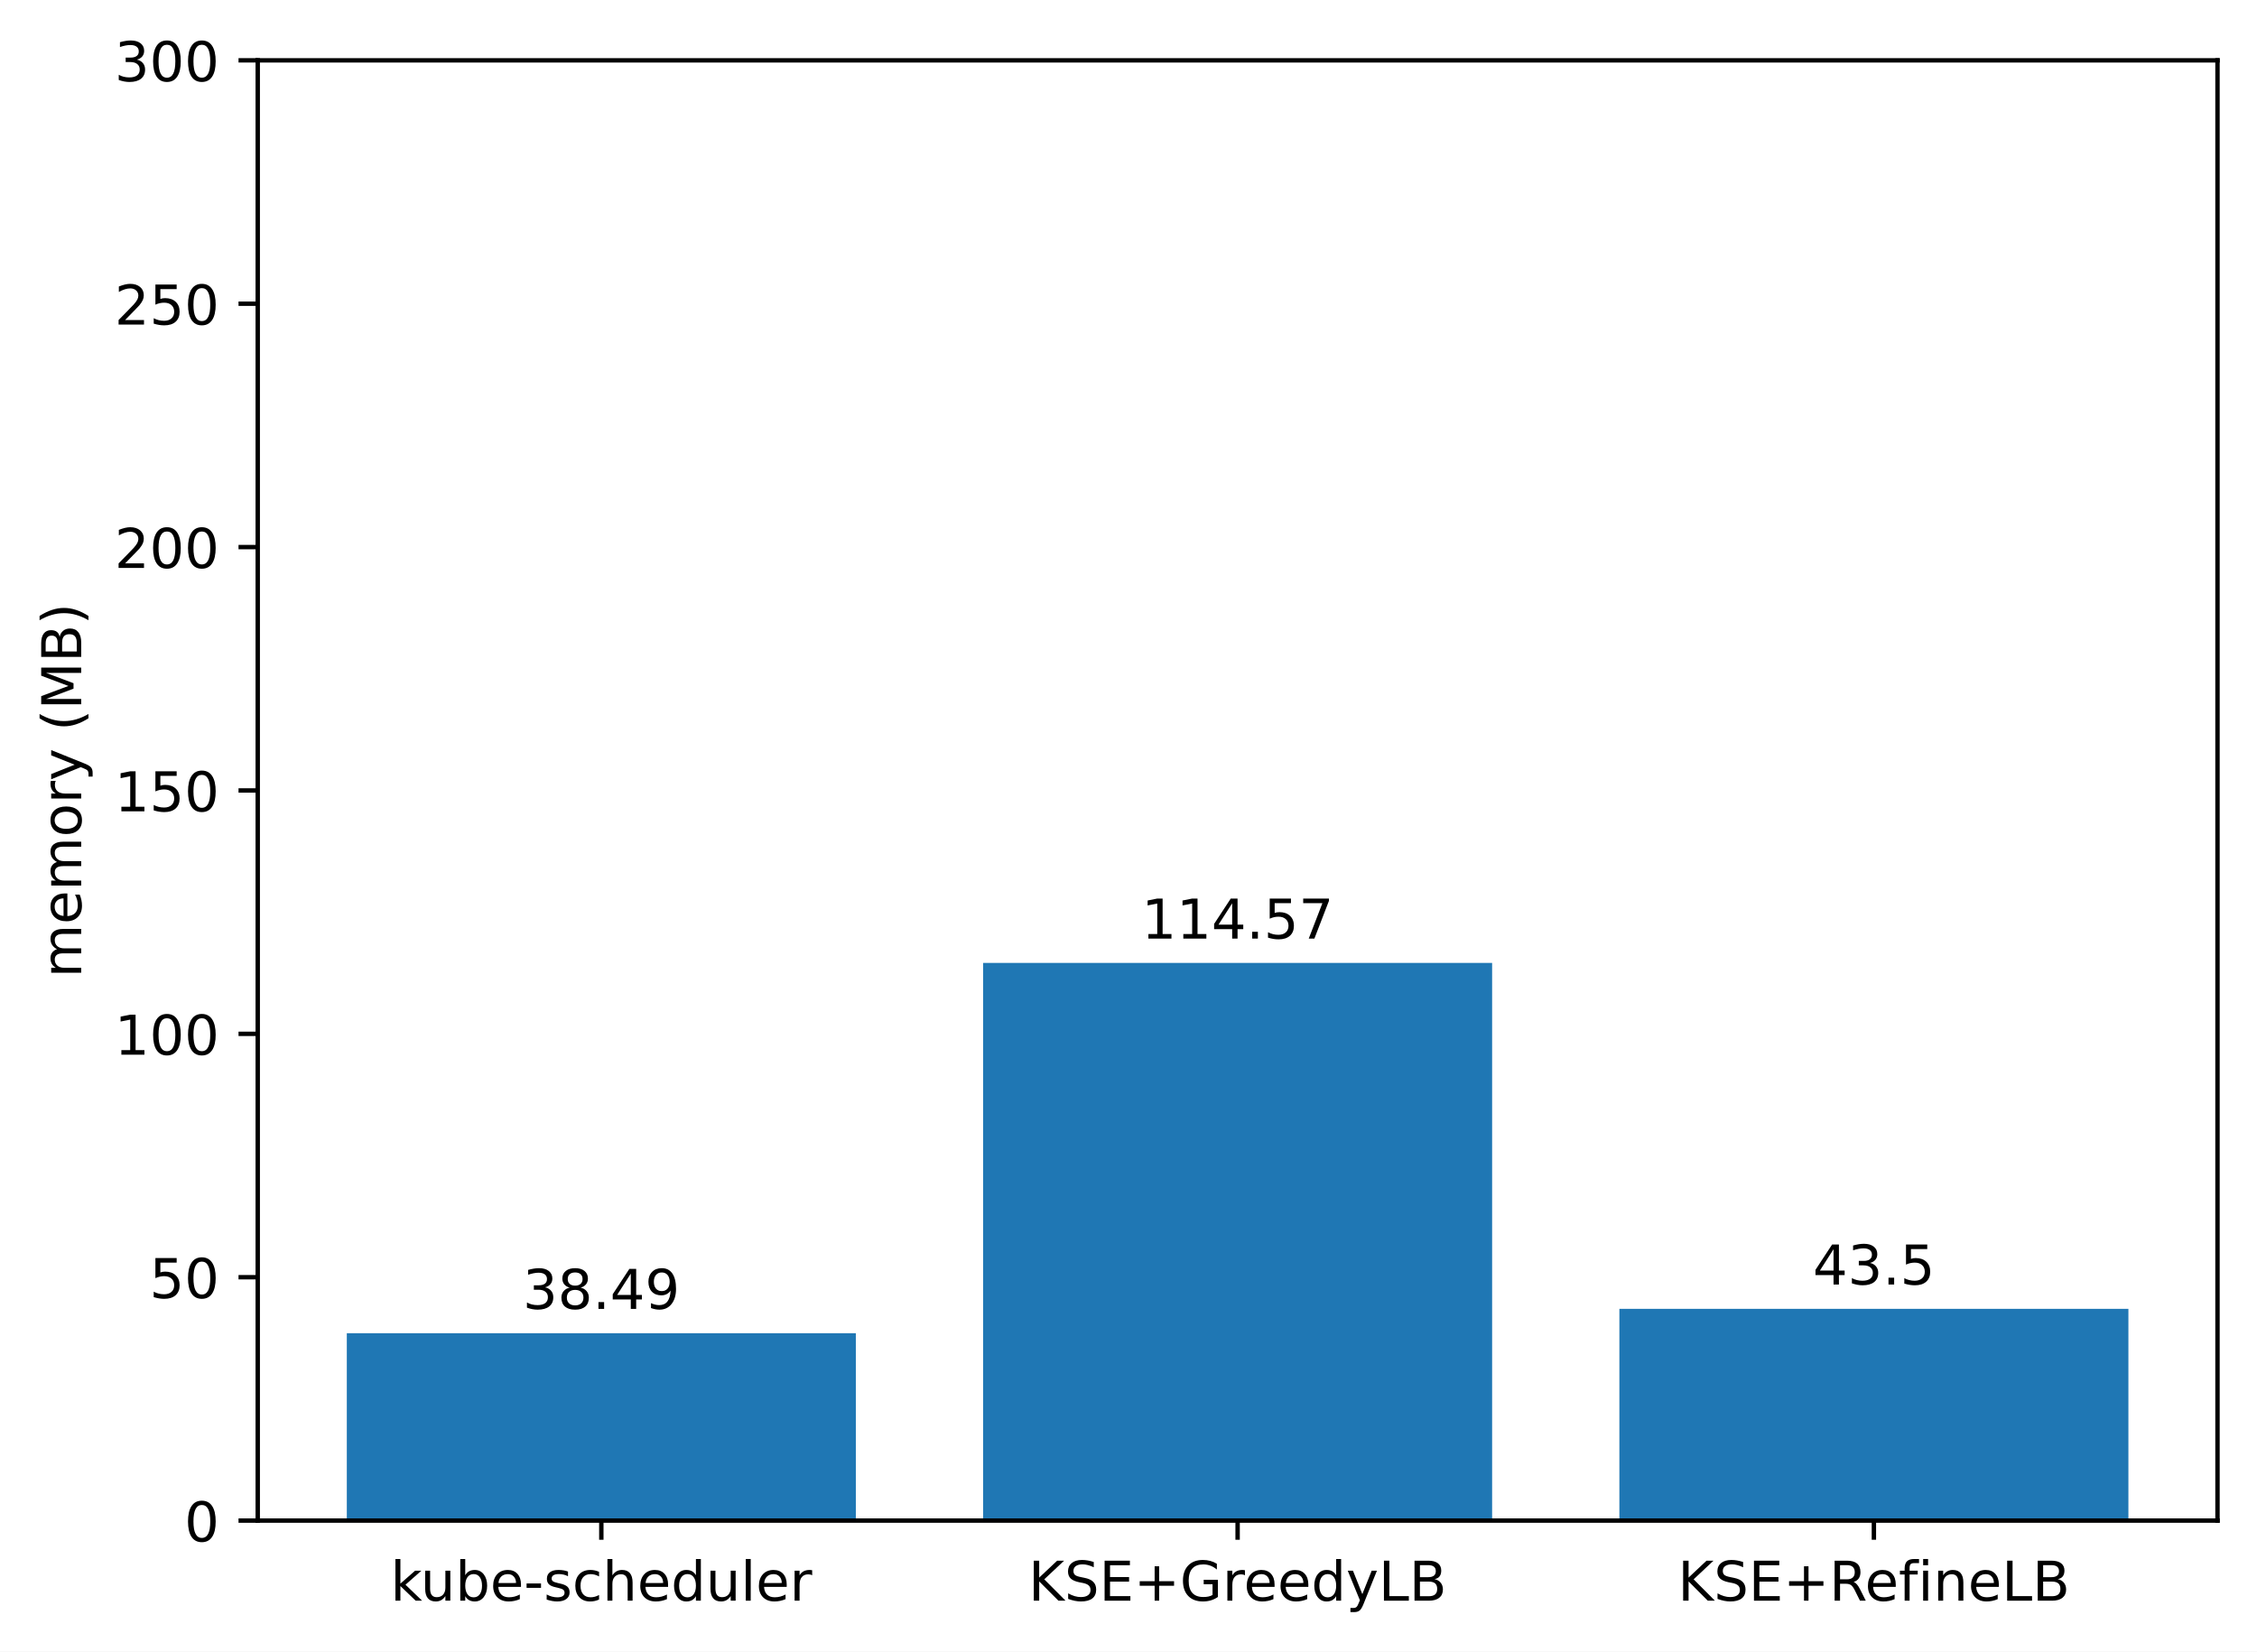
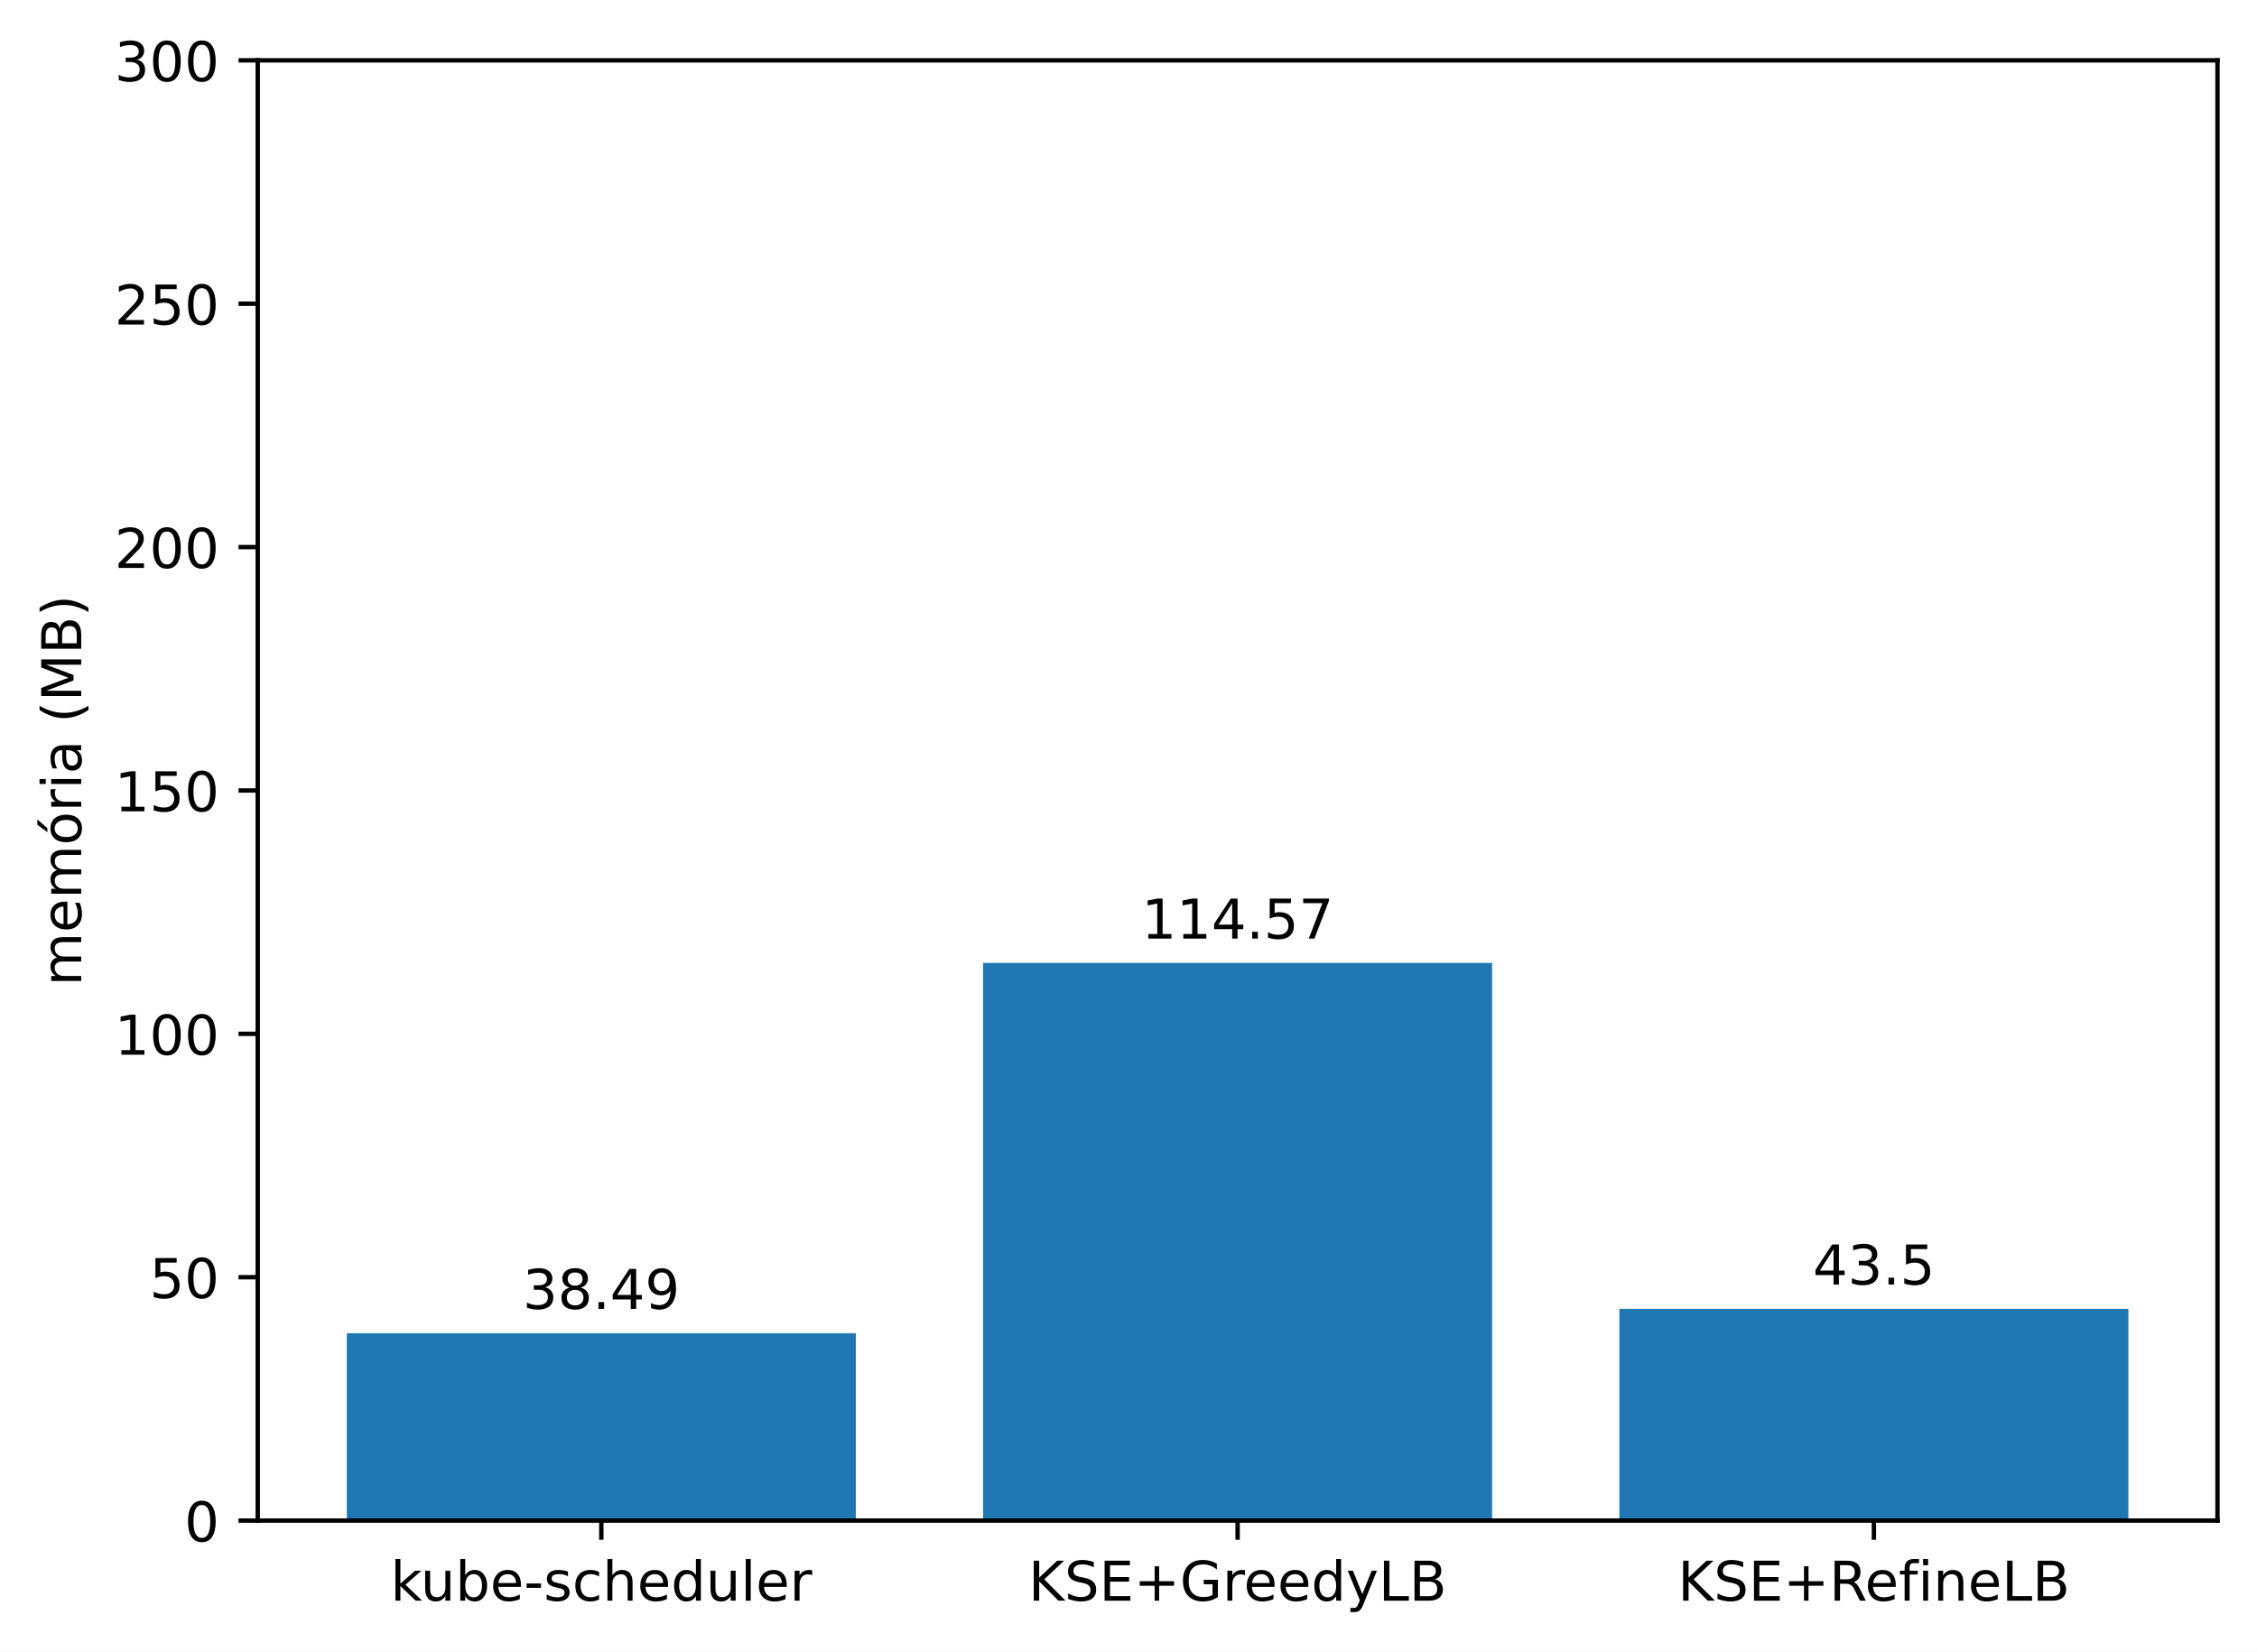
<svg xmlns="http://www.w3.org/2000/svg" xmlns:xlink="http://www.w3.org/1999/xlink" width="411.286pt" height="300.989pt" viewBox="0 0 411.286 300.989" version="1.1">
  <defs>
    <style type="text/css">*{stroke-linejoin: round; stroke-linecap: butt}</style>
  </defs>
  <g id="figure_1">
    <g id="patch_1">
      <path d="M 0 300.989  L 411.286 300.989  L 411.286 0  L 0 0  z " style="fill: #ffffff" />
    </g>
    <g id="axes_1">
      <g id="patch_2">
        <path d="M 46.966 277.111  L 404.086 277.111  L 404.086 10.999  L 46.966 10.999  z " style="fill: #ffffff" />
      </g>
      <g id="patch_3">
-         <path d="M 63.198 277.111  L 155.957 277.111  L 155.957 242.969  L 63.198 242.969  z " clip-path="url(#p6f4c4b477c)" style="fill: #1f77b4" />
+         <path d="M 63.198 277.111  L 155.957 277.111  L 155.957 242.969  L 63.198 242.969  z " clip-path="url(#p3badab9c8d)" style="fill: #1f77b4" />
      </g>
      <g id="patch_4">
-         <path d="M 179.146 277.111  L 271.905 277.111  L 271.905 175.483  L 179.146 175.483  z " clip-path="url(#p6f4c4b477c)" style="fill: #1f77b4" />
+         <path d="M 179.146 277.111  L 271.905 277.111  L 271.905 175.483  L 179.146 175.483  z " clip-path="url(#p3badab9c8d)" style="fill: #1f77b4" />
      </g>
      <g id="patch_5">
-         <path d="M 295.094 277.111  L 387.853 277.111  L 387.853 238.525  L 295.094 238.525  z " clip-path="url(#p6f4c4b477c)" style="fill: #1f77b4" />
+         <path d="M 295.094 277.111  L 387.853 277.111  L 387.853 238.525  L 295.094 238.525  z " clip-path="url(#p3badab9c8d)" style="fill: #1f77b4" />
      </g>
      <g id="matplotlib.axis_1">
        <g id="xtick_1">
          <g id="line2d_1">
            <defs>
-               <path id="m22f9c9e59e" d="M 0 0  L 0 3.5  " style="stroke: #000000; stroke-width: 0.8" />
+               <path id="mcfc24db349" d="M 0 0  L 0 3.5  " style="stroke: #000000; stroke-width: 0.8" />
            </defs>
            <g>
-               <use xlink:href="#m22f9c9e59e" x="109.578" y="277.111" style="stroke: #000000; stroke-width: 0.8" />
+               <use xlink:href="#mcfc24db349" x="109.578" y="277.111" style="stroke: #000000; stroke-width: 0.8" />
            </g>
          </g>
          <g id="text_1">
            <g transform="translate(71.15179 291.7097)scale(0.1 -0.1)">
              <defs>
                <path id="DejaVuSans-6b" d="M 581 4863  L 1159 4863  L 1159 1991  L 2875 3500  L 3609 3500  L 1753 1863  L 3688 0  L 2938 0  L 1159 1709  L 1159 0  L 581 0  L 581 4863  z " transform="scale(0.015625)" />
                <path id="DejaVuSans-75" d="M 544 1381  L 544 3500  L 1119 3500  L 1119 1403  Q 1119 906 1312 657  Q 1506 409 1894 409  Q 2359 409 2629 706  Q 2900 1003 2900 1516  L 2900 3500  L 3475 3500  L 3475 0  L 2900 0  L 2900 538  Q 2691 219 2414 64  Q 2138 -91 1772 -91  Q 1169 -91 856 284  Q 544 659 544 1381  z M 1991 3584  L 1991 3584  z " transform="scale(0.015625)" />
                <path id="DejaVuSans-62" d="M 3116 1747  Q 3116 2381 2855 2742  Q 2594 3103 2138 3103  Q 1681 3103 1420 2742  Q 1159 2381 1159 1747  Q 1159 1113 1420 752  Q 1681 391 2138 391  Q 2594 391 2855 752  Q 3116 1113 3116 1747  z M 1159 2969  Q 1341 3281 1617 3432  Q 1894 3584 2278 3584  Q 2916 3584 3314 3078  Q 3713 2572 3713 1747  Q 3713 922 3314 415  Q 2916 -91 2278 -91  Q 1894 -91 1617 61  Q 1341 213 1159 525  L 1159 0  L 581 0  L 581 4863  L 1159 4863  L 1159 2969  z " transform="scale(0.015625)" />
                <path id="DejaVuSans-65" d="M 3597 1894  L 3597 1613  L 953 1613  Q 991 1019 1311 708  Q 1631 397 2203 397  Q 2534 397 2845 478  Q 3156 559 3463 722  L 3463 178  Q 3153 47 2828 -22  Q 2503 -91 2169 -91  Q 1331 -91 842 396  Q 353 884 353 1716  Q 353 2575 817 3079  Q 1281 3584 2069 3584  Q 2775 3584 3186 3129  Q 3597 2675 3597 1894  z M 3022 2063  Q 3016 2534 2758 2815  Q 2500 3097 2075 3097  Q 1594 3097 1305 2825  Q 1016 2553 972 2059  L 3022 2063  z " transform="scale(0.015625)" />
                <path id="DejaVuSans-2d" d="M 313 2009  L 1997 2009  L 1997 1497  L 313 1497  L 313 2009  z " transform="scale(0.015625)" />
                <path id="DejaVuSans-73" d="M 2834 3397  L 2834 2853  Q 2591 2978 2328 3040  Q 2066 3103 1784 3103  Q 1356 3103 1142 2972  Q 928 2841 928 2578  Q 928 2378 1081 2264  Q 1234 2150 1697 2047  L 1894 2003  Q 2506 1872 2764 1633  Q 3022 1394 3022 966  Q 3022 478 2636 193  Q 2250 -91 1575 -91  Q 1294 -91 989 -36  Q 684 19 347 128  L 347 722  Q 666 556 975 473  Q 1284 391 1588 391  Q 1994 391 2212 530  Q 2431 669 2431 922  Q 2431 1156 2273 1281  Q 2116 1406 1581 1522  L 1381 1569  Q 847 1681 609 1914  Q 372 2147 372 2553  Q 372 3047 722 3315  Q 1072 3584 1716 3584  Q 2034 3584 2315 3537  Q 2597 3491 2834 3397  z " transform="scale(0.015625)" />
                <path id="DejaVuSans-63" d="M 3122 3366  L 3122 2828  Q 2878 2963 2633 3030  Q 2388 3097 2138 3097  Q 1578 3097 1268 2742  Q 959 2388 959 1747  Q 959 1106 1268 751  Q 1578 397 2138 397  Q 2388 397 2633 464  Q 2878 531 3122 666  L 3122 134  Q 2881 22 2623 -34  Q 2366 -91 2075 -91  Q 1284 -91 818 406  Q 353 903 353 1747  Q 353 2603 823 3093  Q 1294 3584 2113 3584  Q 2378 3584 2631 3529  Q 2884 3475 3122 3366  z " transform="scale(0.015625)" />
                <path id="DejaVuSans-68" d="M 3513 2113  L 3513 0  L 2938 0  L 2938 2094  Q 2938 2591 2744 2837  Q 2550 3084 2163 3084  Q 1697 3084 1428 2787  Q 1159 2491 1159 1978  L 1159 0  L 581 0  L 581 4863  L 1159 4863  L 1159 2956  Q 1366 3272 1645 3428  Q 1925 3584 2291 3584  Q 2894 3584 3203 3211  Q 3513 2838 3513 2113  z " transform="scale(0.015625)" />
                <path id="DejaVuSans-64" d="M 2906 2969  L 2906 4863  L 3481 4863  L 3481 0  L 2906 0  L 2906 525  Q 2725 213 2448 61  Q 2172 -91 1784 -91  Q 1150 -91 751 415  Q 353 922 353 1747  Q 353 2572 751 3078  Q 1150 3584 1784 3584  Q 2172 3584 2448 3432  Q 2725 3281 2906 2969  z M 947 1747  Q 947 1113 1208 752  Q 1469 391 1925 391  Q 2381 391 2643 752  Q 2906 1113 2906 1747  Q 2906 2381 2643 2742  Q 2381 3103 1925 3103  Q 1469 3103 1208 2742  Q 947 2381 947 1747  z " transform="scale(0.015625)" />
                <path id="DejaVuSans-6c" d="M 603 4863  L 1178 4863  L 1178 0  L 603 0  L 603 4863  z " transform="scale(0.015625)" />
                <path id="DejaVuSans-72" d="M 2631 2963  Q 2534 3019 2420 3045  Q 2306 3072 2169 3072  Q 1681 3072 1420 2755  Q 1159 2438 1159 1844  L 1159 0  L 581 0  L 581 3500  L 1159 3500  L 1159 2956  Q 1341 3275 1631 3429  Q 1922 3584 2338 3584  Q 2397 3584 2469 3576  Q 2541 3569 2628 3553  L 2631 2963  z " transform="scale(0.015625)" />
              </defs>
              <use xlink:href="#DejaVuSans-6b" />
              <use xlink:href="#DejaVuSans-75" x="54.785" />
              <use xlink:href="#DejaVuSans-62" x="118.164" />
              <use xlink:href="#DejaVuSans-65" x="181.641" />
              <use xlink:href="#DejaVuSans-2d" x="243.164" />
              <use xlink:href="#DejaVuSans-73" x="279.248" />
              <use xlink:href="#DejaVuSans-63" x="331.348" />
              <use xlink:href="#DejaVuSans-68" x="386.328" />
              <use xlink:href="#DejaVuSans-65" x="449.707" />
              <use xlink:href="#DejaVuSans-64" x="511.23" />
              <use xlink:href="#DejaVuSans-75" x="574.707" />
              <use xlink:href="#DejaVuSans-6c" x="638.086" />
              <use xlink:href="#DejaVuSans-65" x="665.869" />
              <use xlink:href="#DejaVuSans-72" x="727.393" />
            </g>
          </g>
        </g>
        <g id="xtick_2">
          <g id="line2d_2">
            <g>
-               <use xlink:href="#m22f9c9e59e" x="225.526" y="277.111" style="stroke: #000000; stroke-width: 0.8" />
+               <use xlink:href="#mcfc24db349" x="225.526" y="277.111" style="stroke: #000000; stroke-width: 0.8" />
            </g>
          </g>
          <g id="text_2">
            <g transform="translate(187.403 291.7097)scale(0.1 -0.1)">
              <defs>
                <path id="DejaVuSans-4b" d="M 628 4666  L 1259 4666  L 1259 2694  L 3353 4666  L 4166 4666  L 1850 2491  L 4331 0  L 3500 0  L 1259 2247  L 1259 0  L 628 0  L 628 4666  z " transform="scale(0.015625)" />
                <path id="DejaVuSans-53" d="M 3425 4513  L 3425 3897  Q 3066 4069 2747 4153  Q 2428 4238 2131 4238  Q 1616 4238 1336 4038  Q 1056 3838 1056 3469  Q 1056 3159 1242 3001  Q 1428 2844 1947 2747  L 2328 2669  Q 3034 2534 3370 2195  Q 3706 1856 3706 1288  Q 3706 609 3251 259  Q 2797 -91 1919 -91  Q 1588 -91 1214 -16  Q 841 59 441 206  L 441 856  Q 825 641 1194 531  Q 1563 422 1919 422  Q 2459 422 2753 634  Q 3047 847 3047 1241  Q 3047 1584 2836 1778  Q 2625 1972 2144 2069  L 1759 2144  Q 1053 2284 737 2584  Q 422 2884 422 3419  Q 422 4038 858 4394  Q 1294 4750 2059 4750  Q 2388 4750 2728 4690  Q 3069 4631 3425 4513  z " transform="scale(0.015625)" />
                <path id="DejaVuSans-45" d="M 628 4666  L 3578 4666  L 3578 4134  L 1259 4134  L 1259 2753  L 3481 2753  L 3481 2222  L 1259 2222  L 1259 531  L 3634 531  L 3634 0  L 628 0  L 628 4666  z " transform="scale(0.015625)" />
                <path id="DejaVuSans-2b" d="M 2944 4013  L 2944 2272  L 4684 2272  L 4684 1741  L 2944 1741  L 2944 0  L 2419 0  L 2419 1741  L 678 1741  L 678 2272  L 2419 2272  L 2419 4013  L 2944 4013  z " transform="scale(0.015625)" />
                <path id="DejaVuSans-47" d="M 3809 666  L 3809 1919  L 2778 1919  L 2778 2438  L 4434 2438  L 4434 434  Q 4069 175 3628 42  Q 3188 -91 2688 -91  Q 1594 -91 976 548  Q 359 1188 359 2328  Q 359 3472 976 4111  Q 1594 4750 2688 4750  Q 3144 4750 3555 4637  Q 3966 4525 4313 4306  L 4313 3634  Q 3963 3931 3569 4081  Q 3175 4231 2741 4231  Q 1884 4231 1454 3753  Q 1025 3275 1025 2328  Q 1025 1384 1454 906  Q 1884 428 2741 428  Q 3075 428 3337 486  Q 3600 544 3809 666  z " transform="scale(0.015625)" />
                <path id="DejaVuSans-79" d="M 2059 -325  Q 1816 -950 1584 -1140  Q 1353 -1331 966 -1331  L 506 -1331  L 506 -850  L 844 -850  Q 1081 -850 1212 -737  Q 1344 -625 1503 -206  L 1606 56  L 191 3500  L 800 3500  L 1894 763  L 2988 3500  L 3597 3500  L 2059 -325  z " transform="scale(0.015625)" />
                <path id="DejaVuSans-4c" d="M 628 4666  L 1259 4666  L 1259 531  L 3531 531  L 3531 0  L 628 0  L 628 4666  z " transform="scale(0.015625)" />
                <path id="DejaVuSans-42" d="M 1259 2228  L 1259 519  L 2272 519  Q 2781 519 3026 730  Q 3272 941 3272 1375  Q 3272 1813 3026 2020  Q 2781 2228 2272 2228  L 1259 2228  z M 1259 4147  L 1259 2741  L 2194 2741  Q 2656 2741 2882 2914  Q 3109 3088 3109 3444  Q 3109 3797 2882 3972  Q 2656 4147 2194 4147  L 1259 4147  z M 628 4666  L 2241 4666  Q 2963 4666 3353 4366  Q 3744 4066 3744 3513  Q 3744 3084 3544 2831  Q 3344 2578 2956 2516  Q 3422 2416 3680 2098  Q 3938 1781 3938 1306  Q 3938 681 3513 340  Q 3088 0 2303 0  L 628 0  L 628 4666  z " transform="scale(0.015625)" />
              </defs>
              <use xlink:href="#DejaVuSans-4b" />
              <use xlink:href="#DejaVuSans-53" x="65.576" />
              <use xlink:href="#DejaVuSans-45" x="129.053" />
              <use xlink:href="#DejaVuSans-2b" x="192.236" />
              <use xlink:href="#DejaVuSans-47" x="276.025" />
              <use xlink:href="#DejaVuSans-72" x="353.516" />
              <use xlink:href="#DejaVuSans-65" x="392.379" />
              <use xlink:href="#DejaVuSans-65" x="453.902" />
              <use xlink:href="#DejaVuSans-64" x="515.426" />
              <use xlink:href="#DejaVuSans-79" x="578.902" />
              <use xlink:href="#DejaVuSans-4c" x="638.082" />
              <use xlink:href="#DejaVuSans-42" x="693.795" />
            </g>
          </g>
        </g>
        <g id="xtick_3">
          <g id="line2d_3">
            <g>
-               <use xlink:href="#m22f9c9e59e" x="341.474" y="277.111" style="stroke: #000000; stroke-width: 0.8" />
+               <use xlink:href="#mcfc24db349" x="341.474" y="277.111" style="stroke: #000000; stroke-width: 0.8" />
            </g>
          </g>
          <g id="text_3">
            <g transform="translate(305.7346 291.7097)scale(0.1 -0.1)">
              <defs>
                <path id="DejaVuSans-52" d="M 2841 2188  Q 3044 2119 3236 1894  Q 3428 1669 3622 1275  L 4263 0  L 3584 0  L 2988 1197  Q 2756 1666 2539 1819  Q 2322 1972 1947 1972  L 1259 1972  L 1259 0  L 628 0  L 628 4666  L 2053 4666  Q 2853 4666 3247 4331  Q 3641 3997 3641 3322  Q 3641 2881 3436 2590  Q 3231 2300 2841 2188  z M 1259 4147  L 1259 2491  L 2053 2491  Q 2509 2491 2742 2702  Q 2975 2913 2975 3322  Q 2975 3731 2742 3939  Q 2509 4147 2053 4147  L 1259 4147  z " transform="scale(0.015625)" />
                <path id="DejaVuSans-66" d="M 2375 4863  L 2375 4384  L 1825 4384  Q 1516 4384 1395 4259  Q 1275 4134 1275 3809  L 1275 3500  L 2222 3500  L 2222 3053  L 1275 3053  L 1275 0  L 697 0  L 697 3053  L 147 3053  L 147 3500  L 697 3500  L 697 3744  Q 697 4328 969 4595  Q 1241 4863 1831 4863  L 2375 4863  z " transform="scale(0.015625)" />
                <path id="DejaVuSans-69" d="M 603 3500  L 1178 3500  L 1178 0  L 603 0  L 603 3500  z M 603 4863  L 1178 4863  L 1178 4134  L 603 4134  L 603 4863  z " transform="scale(0.015625)" />
                <path id="DejaVuSans-6e" d="M 3513 2113  L 3513 0  L 2938 0  L 2938 2094  Q 2938 2591 2744 2837  Q 2550 3084 2163 3084  Q 1697 3084 1428 2787  Q 1159 2491 1159 1978  L 1159 0  L 581 0  L 581 3500  L 1159 3500  L 1159 2956  Q 1366 3272 1645 3428  Q 1925 3584 2291 3584  Q 2894 3584 3203 3211  Q 3513 2838 3513 2113  z " transform="scale(0.015625)" />
              </defs>
              <use xlink:href="#DejaVuSans-4b" />
              <use xlink:href="#DejaVuSans-53" x="65.576" />
              <use xlink:href="#DejaVuSans-45" x="129.053" />
              <use xlink:href="#DejaVuSans-2b" x="192.236" />
              <use xlink:href="#DejaVuSans-52" x="276.025" />
              <use xlink:href="#DejaVuSans-65" x="341.008" />
              <use xlink:href="#DejaVuSans-66" x="402.531" />
              <use xlink:href="#DejaVuSans-69" x="437.736" />
              <use xlink:href="#DejaVuSans-6e" x="465.52" />
              <use xlink:href="#DejaVuSans-65" x="528.898" />
              <use xlink:href="#DejaVuSans-4c" x="590.422" />
              <use xlink:href="#DejaVuSans-42" x="646.135" />
            </g>
          </g>
        </g>
      </g>
      <g id="matplotlib.axis_2">
        <g id="ytick_1">
          <g id="line2d_4">
            <defs>
-               <path id="m4c8dfd4f65" d="M 0 0  L -3.5 0  " style="stroke: #000000; stroke-width: 0.8" />
+               <path id="mda4f31bfa0" d="M 0 0  L -3.5 0  " style="stroke: #000000; stroke-width: 0.8" />
            </defs>
            <g>
-               <use xlink:href="#m4c8dfd4f65" x="46.966" y="277.111" style="stroke: #000000; stroke-width: 0.8" />
+               <use xlink:href="#mda4f31bfa0" x="46.966" y="277.111" style="stroke: #000000; stroke-width: 0.8" />
            </g>
          </g>
          <g id="text_4">
            <g transform="translate(33.60312 280.9104)scale(0.1 -0.1)">
              <defs>
                <path id="DejaVuSans-30" d="M 2034 4250  Q 1547 4250 1301 3770  Q 1056 3291 1056 2328  Q 1056 1369 1301 889  Q 1547 409 2034 409  Q 2525 409 2770 889  Q 3016 1369 3016 2328  Q 3016 3291 2770 3770  Q 2525 4250 2034 4250  z M 2034 4750  Q 2819 4750 3233 4129  Q 3647 3509 3647 2328  Q 3647 1150 3233 529  Q 2819 -91 2034 -91  Q 1250 -91 836 529  Q 422 1150 422 2328  Q 422 3509 836 4129  Q 1250 4750 2034 4750  z " transform="scale(0.015625)" />
              </defs>
              <use xlink:href="#DejaVuSans-30" />
            </g>
          </g>
        </g>
        <g id="ytick_2">
          <g id="line2d_5">
            <g>
-               <use xlink:href="#m4c8dfd4f65" x="46.966" y="232.759" style="stroke: #000000; stroke-width: 0.8" />
+               <use xlink:href="#mda4f31bfa0" x="46.966" y="232.759" style="stroke: #000000; stroke-width: 0.8" />
            </g>
          </g>
          <g id="text_5">
            <g transform="translate(27.24063 236.5584)scale(0.1 -0.1)">
              <defs>
                <path id="DejaVuSans-35" d="M 691 4666  L 3169 4666  L 3169 4134  L 1269 4134  L 1269 2991  Q 1406 3038 1543 3061  Q 1681 3084 1819 3084  Q 2600 3084 3056 2656  Q 3513 2228 3513 1497  Q 3513 744 3044 326  Q 2575 -91 1722 -91  Q 1428 -91 1123 -41  Q 819 9 494 109  L 494 744  Q 775 591 1075 516  Q 1375 441 1709 441  Q 2250 441 2565 725  Q 2881 1009 2881 1497  Q 2881 1984 2565 2268  Q 2250 2553 1709 2553  Q 1456 2553 1204 2497  Q 953 2441 691 2322  L 691 4666  z " transform="scale(0.015625)" />
              </defs>
              <use xlink:href="#DejaVuSans-35" />
              <use xlink:href="#DejaVuSans-30" x="63.623" />
            </g>
          </g>
        </g>
        <g id="ytick_3">
          <g id="line2d_6">
            <g>
-               <use xlink:href="#m4c8dfd4f65" x="46.966" y="188.407" style="stroke: #000000; stroke-width: 0.8" />
+               <use xlink:href="#mda4f31bfa0" x="46.966" y="188.407" style="stroke: #000000; stroke-width: 0.8" />
            </g>
          </g>
          <g id="text_6">
            <g transform="translate(20.87813 192.2064)scale(0.1 -0.1)">
              <defs>
                <path id="DejaVuSans-31" d="M 794 531  L 1825 531  L 1825 4091  L 703 3866  L 703 4441  L 1819 4666  L 2450 4666  L 2450 531  L 3481 531  L 3481 0  L 794 0  L 794 531  z " transform="scale(0.015625)" />
              </defs>
              <use xlink:href="#DejaVuSans-31" />
              <use xlink:href="#DejaVuSans-30" x="63.623" />
              <use xlink:href="#DejaVuSans-30" x="127.246" />
            </g>
          </g>
        </g>
        <g id="ytick_4">
          <g id="line2d_7">
            <g>
-               <use xlink:href="#m4c8dfd4f65" x="46.966" y="144.055" style="stroke: #000000; stroke-width: 0.8" />
+               <use xlink:href="#mda4f31bfa0" x="46.966" y="144.055" style="stroke: #000000; stroke-width: 0.8" />
            </g>
          </g>
          <g id="text_7">
            <g transform="translate(20.87813 147.8544)scale(0.1 -0.1)">
              <use xlink:href="#DejaVuSans-31" />
              <use xlink:href="#DejaVuSans-35" x="63.623" />
              <use xlink:href="#DejaVuSans-30" x="127.246" />
            </g>
          </g>
        </g>
        <g id="ytick_5">
          <g id="line2d_8">
            <g>
-               <use xlink:href="#m4c8dfd4f65" x="46.966" y="99.703" style="stroke: #000000; stroke-width: 0.8" />
+               <use xlink:href="#mda4f31bfa0" x="46.966" y="99.703" style="stroke: #000000; stroke-width: 0.8" />
            </g>
          </g>
          <g id="text_8">
            <g transform="translate(20.87813 103.5024)scale(0.1 -0.1)">
              <defs>
                <path id="DejaVuSans-32" d="M 1228 531  L 3431 531  L 3431 0  L 469 0  L 469 531  Q 828 903 1448 1529  Q 2069 2156 2228 2338  Q 2531 2678 2651 2914  Q 2772 3150 2772 3378  Q 2772 3750 2511 3984  Q 2250 4219 1831 4219  Q 1534 4219 1204 4116  Q 875 4013 500 3803  L 500 4441  Q 881 4594 1212 4672  Q 1544 4750 1819 4750  Q 2544 4750 2975 4387  Q 3406 4025 3406 3419  Q 3406 3131 3298 2873  Q 3191 2616 2906 2266  Q 2828 2175 2409 1742  Q 1991 1309 1228 531  z " transform="scale(0.015625)" />
              </defs>
              <use xlink:href="#DejaVuSans-32" />
              <use xlink:href="#DejaVuSans-30" x="63.623" />
              <use xlink:href="#DejaVuSans-30" x="127.246" />
            </g>
          </g>
        </g>
        <g id="ytick_6">
          <g id="line2d_9">
            <g>
-               <use xlink:href="#m4c8dfd4f65" x="46.966" y="55.351" style="stroke: #000000; stroke-width: 0.8" />
+               <use xlink:href="#mda4f31bfa0" x="46.966" y="55.351" style="stroke: #000000; stroke-width: 0.8" />
            </g>
          </g>
          <g id="text_9">
            <g transform="translate(20.87813 59.15044)scale(0.1 -0.1)">
              <use xlink:href="#DejaVuSans-32" />
              <use xlink:href="#DejaVuSans-35" x="63.623" />
              <use xlink:href="#DejaVuSans-30" x="127.246" />
            </g>
          </g>
        </g>
        <g id="ytick_7">
          <g id="line2d_10">
            <g>
-               <use xlink:href="#m4c8dfd4f65" x="46.966" y="10.999" style="stroke: #000000; stroke-width: 0.8" />
+               <use xlink:href="#mda4f31bfa0" x="46.966" y="10.999" style="stroke: #000000; stroke-width: 0.8" />
            </g>
          </g>
          <g id="text_10">
            <g transform="translate(20.87813 14.79844)scale(0.1 -0.1)">
              <defs>
                <path id="DejaVuSans-33" d="M 2597 2516  Q 3050 2419 3304 2112  Q 3559 1806 3559 1356  Q 3559 666 3084 287  Q 2609 -91 1734 -91  Q 1441 -91 1130 -33  Q 819 25 488 141  L 488 750  Q 750 597 1062 519  Q 1375 441 1716 441  Q 2309 441 2620 675  Q 2931 909 2931 1356  Q 2931 1769 2642 2001  Q 2353 2234 1838 2234  L 1294 2234  L 1294 2753  L 1863 2753  Q 2328 2753 2575 2939  Q 2822 3125 2822 3475  Q 2822 3834 2567 4026  Q 2313 4219 1838 4219  Q 1578 4219 1281 4162  Q 984 4106 628 3988  L 628 4550  Q 988 4650 1302 4700  Q 1616 4750 1894 4750  Q 2613 4750 3031 4423  Q 3450 4097 3450 3541  Q 3450 3153 3228 2886  Q 3006 2619 2597 2516  z " transform="scale(0.015625)" />
              </defs>
              <use xlink:href="#DejaVuSans-33" />
              <use xlink:href="#DejaVuSans-30" x="63.623" />
              <use xlink:href="#DejaVuSans-30" x="127.246" />
            </g>
          </g>
        </g>
        <g id="text_11">
-           <g transform="translate(14.79844 178.1818)rotate(-90)scale(0.1 -0.1)">
+           <g transform="translate(14.79844 179.6755)rotate(-90)scale(0.1 -0.1)">
            <defs>
              <path id="DejaVuSans-6d" d="M 3328 2828  Q 3544 3216 3844 3400  Q 4144 3584 4550 3584  Q 5097 3584 5394 3201  Q 5691 2819 5691 2113  L 5691 0  L 5113 0  L 5113 2094  Q 5113 2597 4934 2840  Q 4756 3084 4391 3084  Q 3944 3084 3684 2787  Q 3425 2491 3425 1978  L 3425 0  L 2847 0  L 2847 2094  Q 2847 2600 2669 2842  Q 2491 3084 2119 3084  Q 1678 3084 1418 2786  Q 1159 2488 1159 1978  L 1159 0  L 581 0  L 581 3500  L 1159 3500  L 1159 2956  Q 1356 3278 1631 3431  Q 1906 3584 2284 3584  Q 2666 3584 2933 3390  Q 3200 3197 3328 2828  z " transform="scale(0.015625)" />
-               <path id="DejaVuSans-6f" d="M 1959 3097  Q 1497 3097 1228 2736  Q 959 2375 959 1747  Q 959 1119 1226 758  Q 1494 397 1959 397  Q 2419 397 2687 759  Q 2956 1122 2956 1747  Q 2956 2369 2687 2733  Q 2419 3097 1959 3097  z M 1959 3584  Q 2709 3584 3137 3096  Q 3566 2609 3566 1747  Q 3566 888 3137 398  Q 2709 -91 1959 -91  Q 1206 -91 779 398  Q 353 888 353 1747  Q 353 2609 779 3096  Q 1206 3584 1959 3584  z " transform="scale(0.015625)" />
+               <path id="DejaVuSans-f3" d="M 1959 3097  Q 1497 3097 1228 2736  Q 959 2375 959 1747  Q 959 1119 1226 758  Q 1494 397 1959 397  Q 2419 397 2687 759  Q 2956 1122 2956 1747  Q 2956 2369 2687 2733  Q 2419 3097 1959 3097  z M 1959 3584  Q 2709 3584 3137 3096  Q 3566 2609 3566 1747  Q 3566 888 3137 398  Q 2709 -91 1959 -91  Q 1206 -91 779 398  Q 353 888 353 1747  Q 353 2609 779 3096  Q 1206 3584 1959 3584  z M 2394 5119  L 3016 5119  L 1998 3944  L 1519 3944  L 2394 5119  z " transform="scale(0.015625)" />
+               <path id="DejaVuSans-61" d="M 2194 1759  Q 1497 1759 1228 1600  Q 959 1441 959 1056  Q 959 750 1161 570  Q 1363 391 1709 391  Q 2188 391 2477 730  Q 2766 1069 2766 1631  L 2766 1759  L 2194 1759  z M 3341 1997  L 3341 0  L 2766 0  L 2766 531  Q 2569 213 2275 61  Q 1981 -91 1556 -91  Q 1019 -91 701 211  Q 384 513 384 1019  Q 384 1609 779 1909  Q 1175 2209 1959 2209  L 2766 2209  L 2766 2266  Q 2766 2663 2505 2880  Q 2244 3097 1772 3097  Q 1472 3097 1187 3025  Q 903 2953 641 2809  L 641 3341  Q 956 3463 1253 3523  Q 1550 3584 1831 3584  Q 2591 3584 2966 3190  Q 3341 2797 3341 1997  z " transform="scale(0.015625)" />
              <path id="DejaVuSans-20" transform="scale(0.015625)" />
              <path id="DejaVuSans-28" d="M 1984 4856  Q 1566 4138 1362 3434  Q 1159 2731 1159 2009  Q 1159 1288 1364 580  Q 1569 -128 1984 -844  L 1484 -844  Q 1016 -109 783 600  Q 550 1309 550 2009  Q 550 2706 781 3412  Q 1013 4119 1484 4856  L 1984 4856  z " transform="scale(0.015625)" />
              <path id="DejaVuSans-4d" d="M 628 4666  L 1569 4666  L 2759 1491  L 3956 4666  L 4897 4666  L 4897 0  L 4281 0  L 4281 4097  L 3078 897  L 2444 897  L 1241 4097  L 1241 0  L 628 0  L 628 4666  z " transform="scale(0.015625)" />
              <path id="DejaVuSans-29" d="M 513 4856  L 1013 4856  Q 1481 4119 1714 3412  Q 1947 2706 1947 2009  Q 1947 1309 1714 600  Q 1481 -109 1013 -844  L 513 -844  Q 928 -128 1133 580  Q 1338 1288 1338 2009  Q 1338 2731 1133 3434  Q 928 4138 513 4856  z " transform="scale(0.015625)" />
            </defs>
            <use xlink:href="#DejaVuSans-6d" />
            <use xlink:href="#DejaVuSans-65" x="97.412" />
            <use xlink:href="#DejaVuSans-6d" x="158.936" />
-             <use xlink:href="#DejaVuSans-6f" x="256.348" />
+             <use xlink:href="#DejaVuSans-f3" x="256.348" />
            <use xlink:href="#DejaVuSans-72" x="317.529" />
-             <use xlink:href="#DejaVuSans-79" x="358.643" />
-             <use xlink:href="#DejaVuSans-20" x="417.822" />
-             <use xlink:href="#DejaVuSans-28" x="449.609" />
-             <use xlink:href="#DejaVuSans-4d" x="488.623" />
-             <use xlink:href="#DejaVuSans-42" x="574.902" />
-             <use xlink:href="#DejaVuSans-29" x="643.506" />
+             <use xlink:href="#DejaVuSans-69" x="358.643" />
+             <use xlink:href="#DejaVuSans-61" x="386.426" />
+             <use xlink:href="#DejaVuSans-20" x="447.705" />
+             <use xlink:href="#DejaVuSans-28" x="479.492" />
+             <use xlink:href="#DejaVuSans-4d" x="518.506" />
+             <use xlink:href="#DejaVuSans-42" x="604.785" />
+             <use xlink:href="#DejaVuSans-29" x="673.389" />
          </g>
        </g>
      </g>
      <g id="patch_6">
        <path d="M 46.966 277.111  L 46.966 10.999  " style="fill: none; stroke: #000000; stroke-width: 0.8; stroke-linejoin: miter; stroke-linecap: square" />
      </g>
      <g id="patch_7">
        <path d="M 404.086 277.111  L 404.086 10.999  " style="fill: none; stroke: #000000; stroke-width: 0.8; stroke-linejoin: miter; stroke-linecap: square" />
      </g>
      <g id="patch_8">
        <path d="M 46.966 277.111  L 404.086 277.111  " style="fill: none; stroke: #000000; stroke-width: 0.8; stroke-linejoin: miter; stroke-linecap: square" />
      </g>
      <g id="patch_9">
        <path d="M 46.966 10.999  L 404.086 10.999  " style="fill: none; stroke: #000000; stroke-width: 0.8; stroke-linejoin: miter; stroke-linecap: square" />
      </g>
      <g id="text_12">
        <g transform="translate(95.26351 238.5338)scale(0.1 -0.1)">
          <defs>
            <path id="DejaVuSans-38" d="M 2034 2216  Q 1584 2216 1326 1975  Q 1069 1734 1069 1313  Q 1069 891 1326 650  Q 1584 409 2034 409  Q 2484 409 2743 651  Q 3003 894 3003 1313  Q 3003 1734 2745 1975  Q 2488 2216 2034 2216  z M 1403 2484  Q 997 2584 770 2862  Q 544 3141 544 3541  Q 544 4100 942 4425  Q 1341 4750 2034 4750  Q 2731 4750 3128 4425  Q 3525 4100 3525 3541  Q 3525 3141 3298 2862  Q 3072 2584 2669 2484  Q 3125 2378 3379 2068  Q 3634 1759 3634 1313  Q 3634 634 3220 271  Q 2806 -91 2034 -91  Q 1263 -91 848 271  Q 434 634 434 1313  Q 434 1759 690 2068  Q 947 2378 1403 2484  z M 1172 3481  Q 1172 3119 1398 2916  Q 1625 2713 2034 2713  Q 2441 2713 2670 2916  Q 2900 3119 2900 3481  Q 2900 3844 2670 4047  Q 2441 4250 2034 4250  Q 1625 4250 1398 4047  Q 1172 3844 1172 3481  z " transform="scale(0.015625)" />
            <path id="DejaVuSans-2e" d="M 684 794  L 1344 794  L 1344 0  L 684 0  L 684 794  z " transform="scale(0.015625)" />
            <path id="DejaVuSans-34" d="M 2419 4116  L 825 1625  L 2419 1625  L 2419 4116  z M 2253 4666  L 3047 4666  L 3047 1625  L 3713 1625  L 3713 1100  L 3047 1100  L 3047 0  L 2419 0  L 2419 1100  L 313 1100  L 313 1709  L 2253 4666  z " transform="scale(0.015625)" />
            <path id="DejaVuSans-39" d="M 703 97  L 703 672  Q 941 559 1184 500  Q 1428 441 1663 441  Q 2288 441 2617 861  Q 2947 1281 2994 2138  Q 2813 1869 2534 1725  Q 2256 1581 1919 1581  Q 1219 1581 811 2004  Q 403 2428 403 3163  Q 403 3881 828 4315  Q 1253 4750 1959 4750  Q 2769 4750 3195 4129  Q 3622 3509 3622 2328  Q 3622 1225 3098 567  Q 2575 -91 1691 -91  Q 1453 -91 1209 -44  Q 966 3 703 97  z M 1959 2075  Q 2384 2075 2632 2365  Q 2881 2656 2881 3163  Q 2881 3666 2632 3958  Q 2384 4250 1959 4250  Q 1534 4250 1286 3958  Q 1038 3666 1038 3163  Q 1038 2656 1286 2365  Q 1534 2075 1959 2075  z " transform="scale(0.015625)" />
          </defs>
          <use xlink:href="#DejaVuSans-33" />
          <use xlink:href="#DejaVuSans-38" x="63.623" />
          <use xlink:href="#DejaVuSans-2e" x="127.246" />
          <use xlink:href="#DejaVuSans-34" x="159.033" />
          <use xlink:href="#DejaVuSans-39" x="222.656" />
        </g>
      </g>
      <g id="text_13">
        <g transform="translate(208.0303 171.0478)scale(0.1 -0.1)">
          <defs>
            <path id="DejaVuSans-37" d="M 525 4666  L 3525 4666  L 3525 4397  L 1831 0  L 1172 0  L 2766 4134  L 525 4134  L 525 4666  z " transform="scale(0.015625)" />
          </defs>
          <use xlink:href="#DejaVuSans-31" />
          <use xlink:href="#DejaVuSans-31" x="63.623" />
          <use xlink:href="#DejaVuSans-34" x="127.246" />
          <use xlink:href="#DejaVuSans-2e" x="190.869" />
          <use xlink:href="#DejaVuSans-35" x="222.656" />
          <use xlink:href="#DejaVuSans-37" x="286.279" />
        </g>
      </g>
      <g id="text_14">
        <g transform="translate(330.3409 234.0898)scale(0.1 -0.1)">
          <use xlink:href="#DejaVuSans-34" />
          <use xlink:href="#DejaVuSans-33" x="63.623" />
          <use xlink:href="#DejaVuSans-2e" x="127.246" />
          <use xlink:href="#DejaVuSans-35" x="159.033" />
        </g>
      </g>
    </g>
  </g>
  <defs>
-     <clipPath id="p6f4c4b477c">
+     <clipPath id="p3badab9c8d">
      <rect x="46.966" y="10.999" width="357.12" height="266.112" />
    </clipPath>
  </defs>
</svg>
